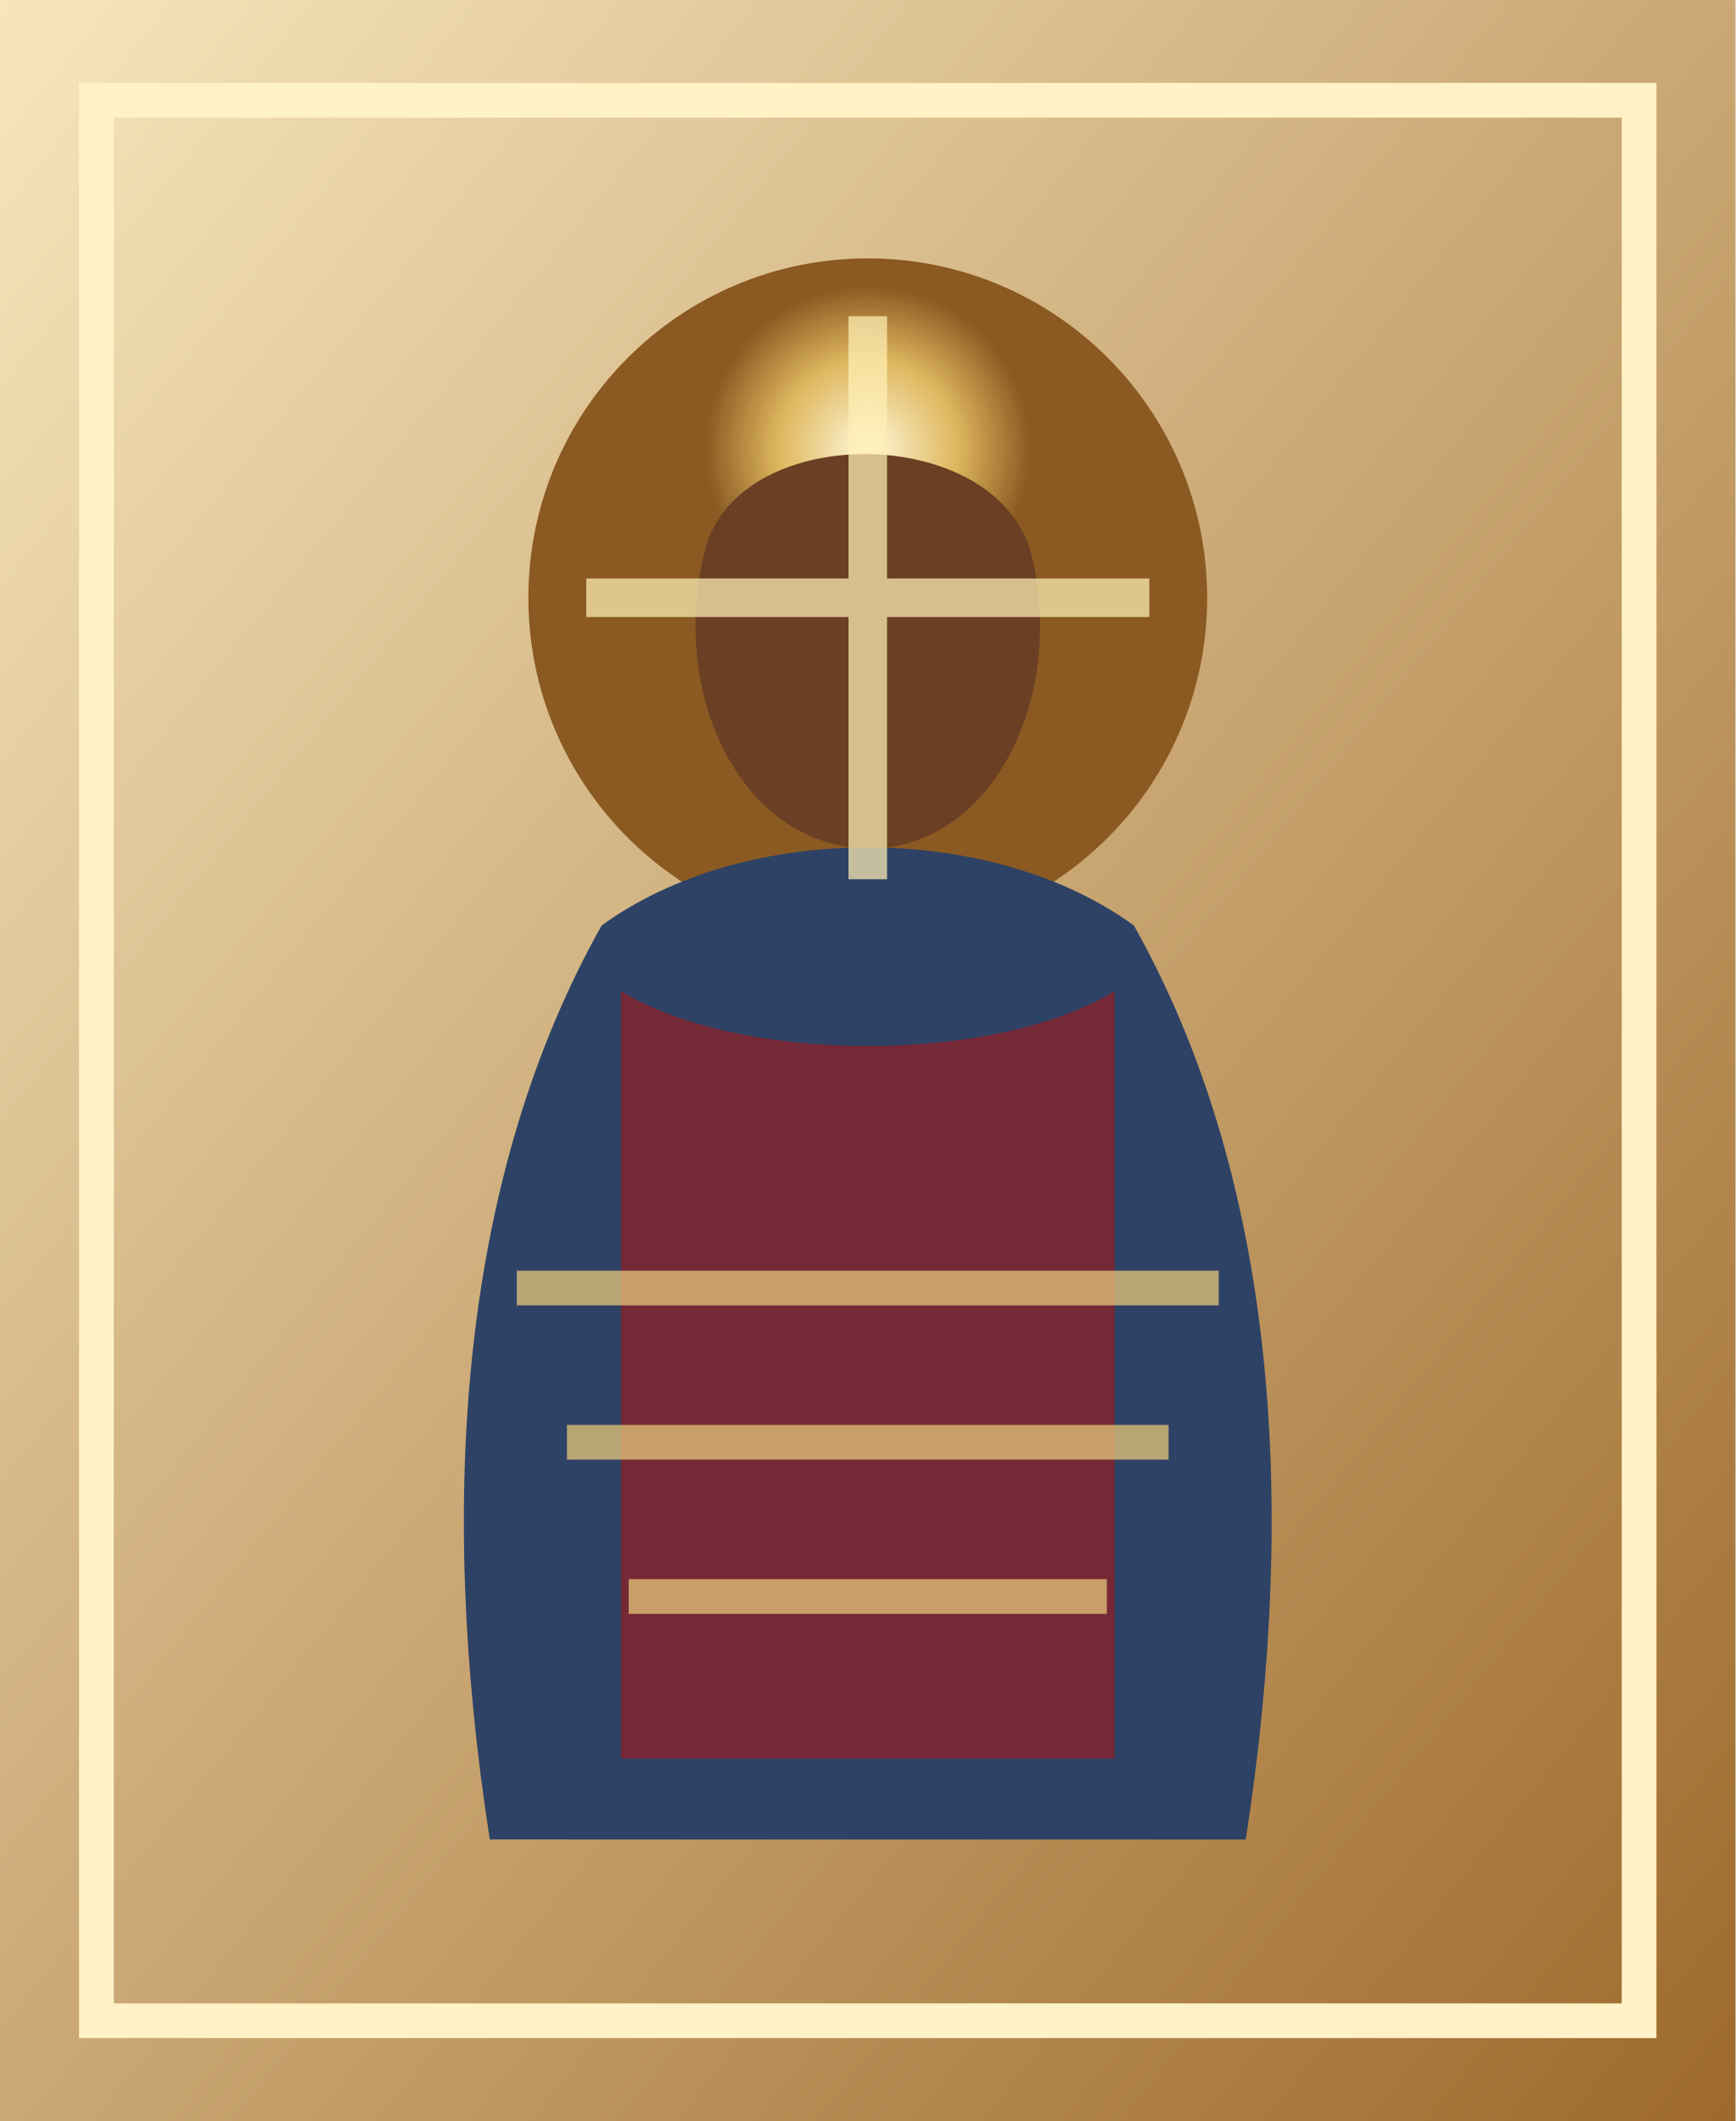
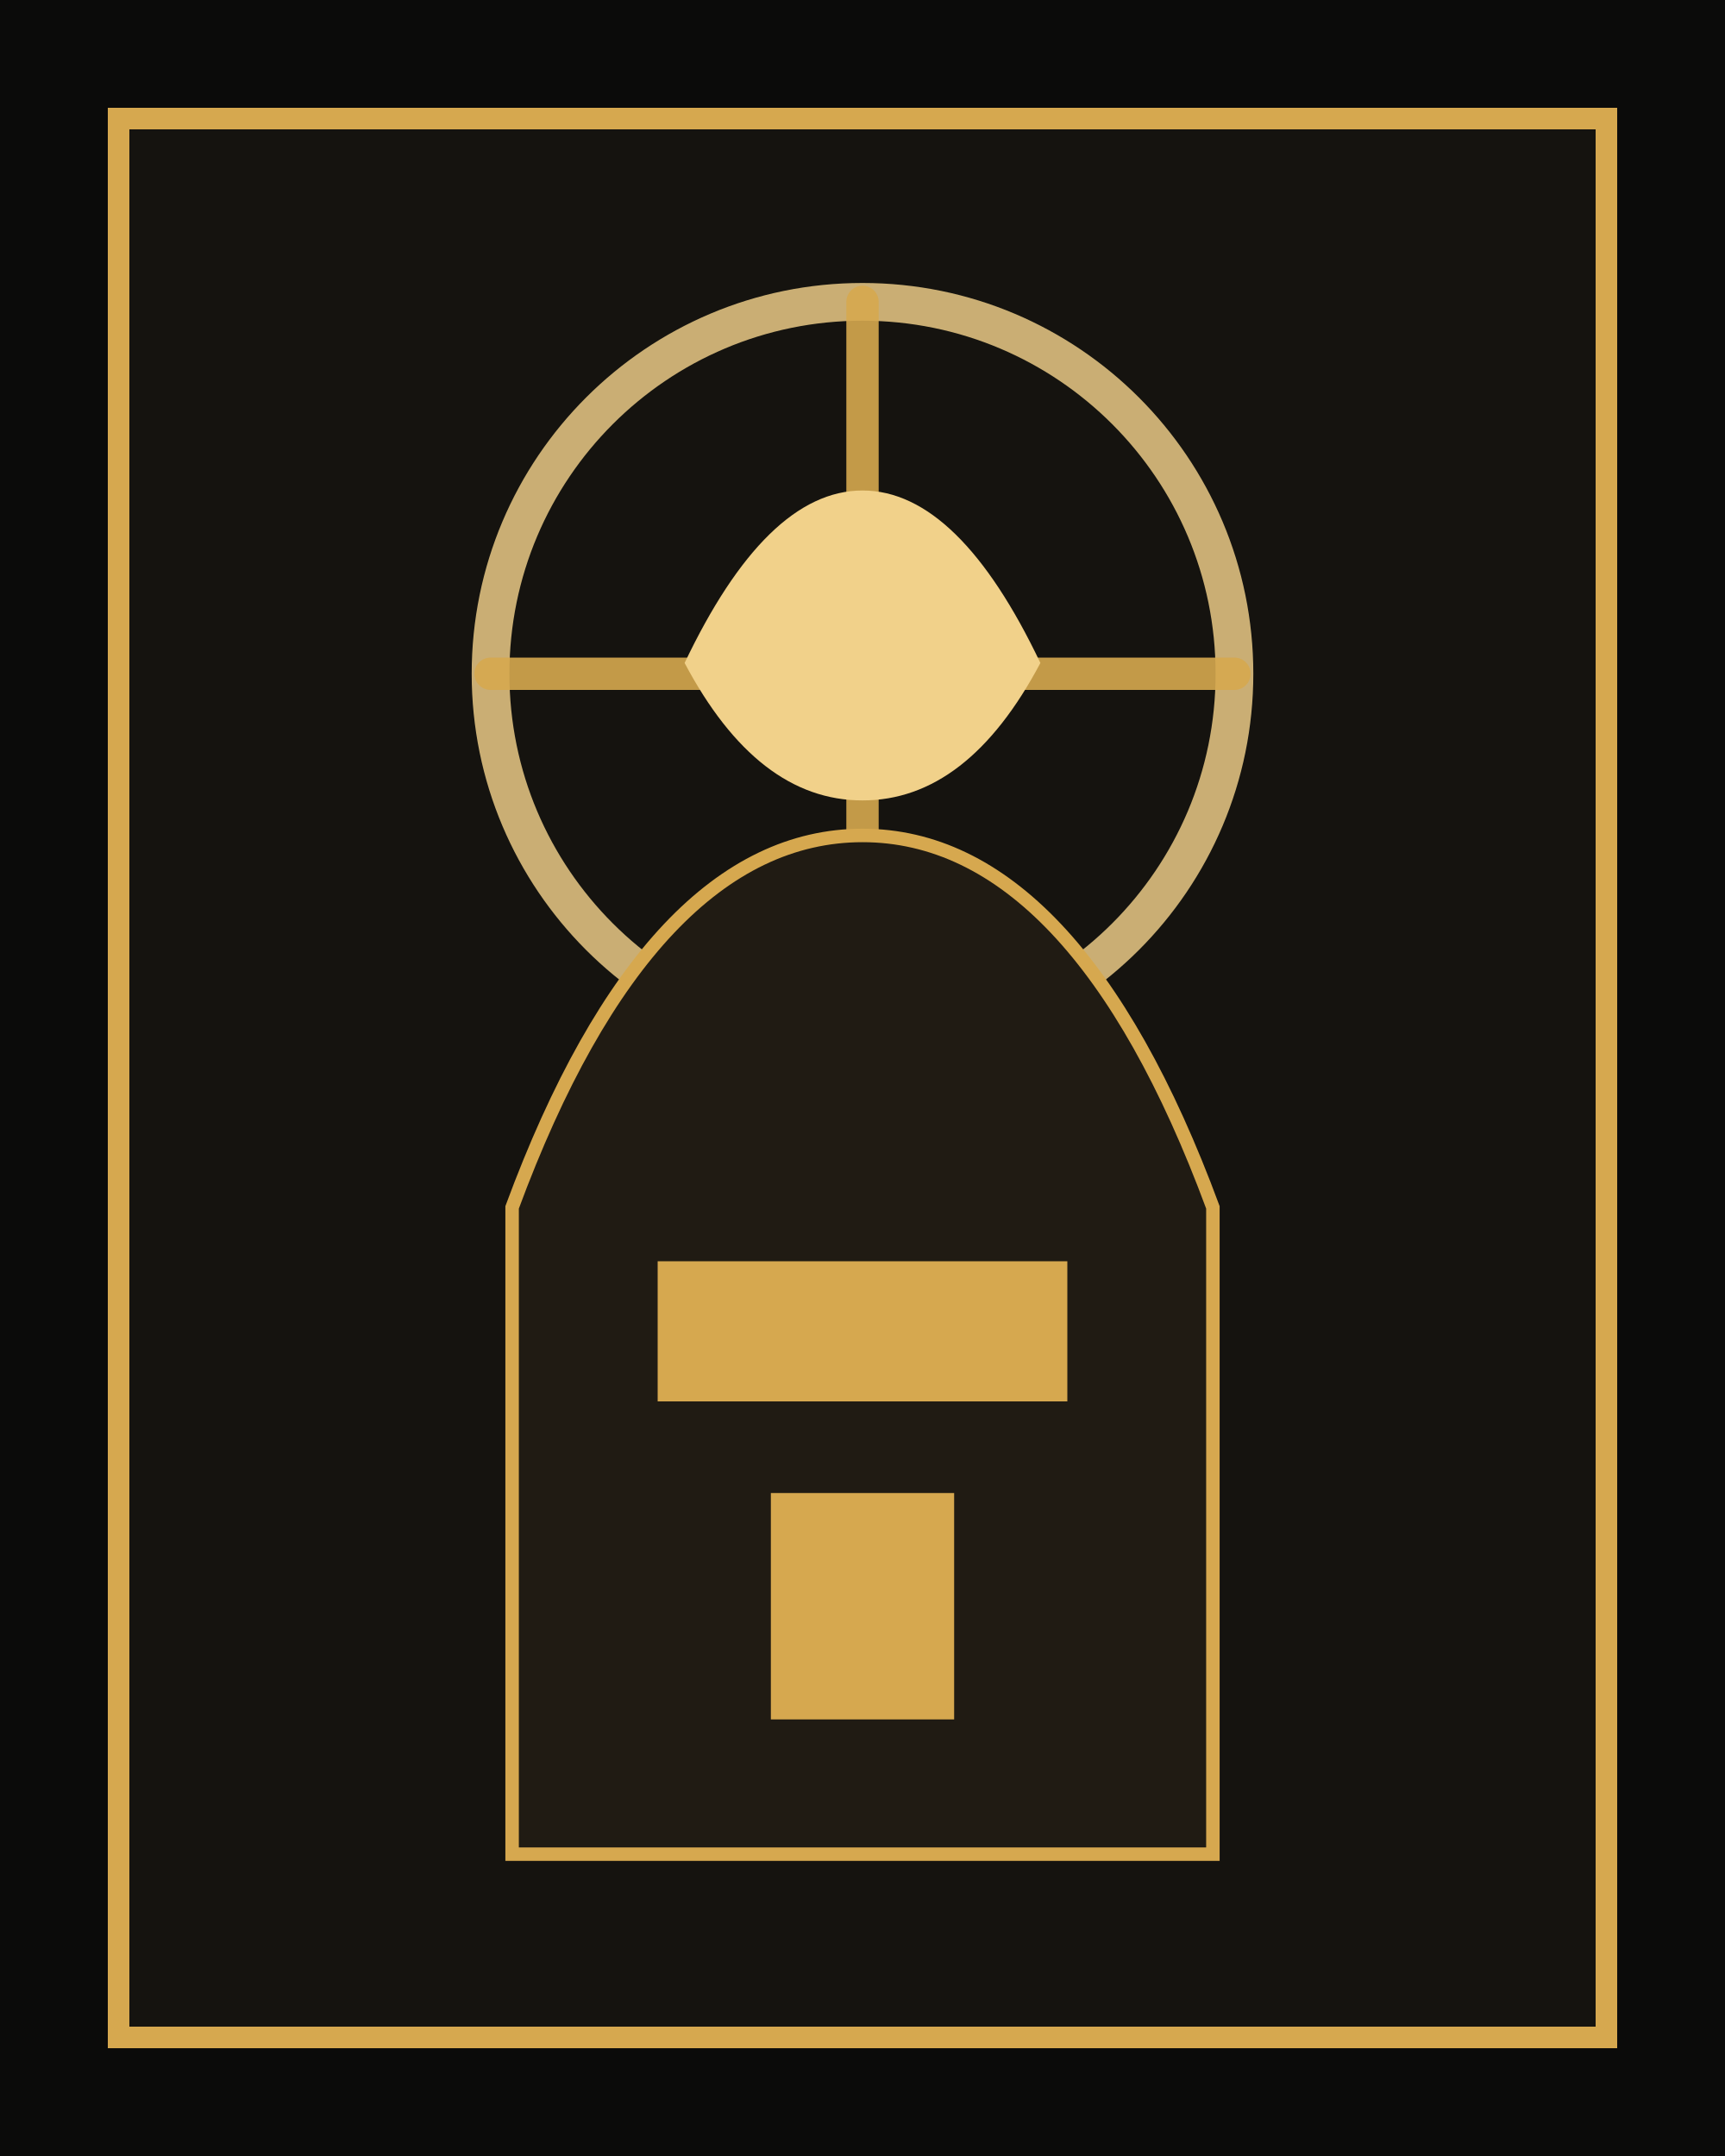
- <svg xmlns="http://www.w3.org/2000/svg" viewBox="0 0 900 1100" role="img" aria-label="Christ icon">
-   <defs>
-     <linearGradient id="bg" x1="0" y1="0" x2="1" y2="1">
-       <stop offset="0" stop-color="#f7e6bd" />
-       <stop offset="1" stop-color="#9d692b" />
-     </linearGradient>
-     <radialGradient id="halo" cx="50%" cy="28%" r="24%">
-       <stop offset="0" stop-color="#fff8d8" />
-       <stop offset=".55" stop-color="#dfb75f" />
-       <stop offset="1" stop-color="#8a5a22" />
-     </radialGradient>
-   </defs>
-   <rect width="900" height="1100" fill="url(#bg)" />
-   <rect x="50" y="52" width="800" height="996" fill="none" stroke="#fff2c7" stroke-width="18" />
-   <circle cx="450" cy="310" r="176" fill="url(#halo)" />
-   <path d="M365 288c14-70 152-70 170 0 18 76-22 152-84 152-64 0-104-76-86-152Z" fill="#6b3f24" />
-   <path d="M312 480c74-54 202-54 276 0 72 128 86 294 58 474H254c-28-180-14-346 58-474Z" fill="#2d4265" />
-   <path d="M322 514c62 38 194 38 256 0v398H322Z" fill="#7d2631" opacity=".9" />
-   <path d="M268 668h364M294 748h312M326 828h248" stroke="#e6c579" stroke-width="18" opacity=".75" />
-   <path d="M450 164v292M304 310h292" stroke="#fff0b6" stroke-width="20" opacity=".72" />
+ <svg xmlns="http://www.w3.org/2000/svg" viewBox="0 0 640 800" role="img">
+   <rect width="640" height="800" fill="#0B0B0A" />
+   <rect x="44" y="44" width="552" height="712" fill="#15130F" stroke="#D6A84F" stroke-width="8" />
+   <circle cx="320" cy="250" r="138" fill="none" stroke="#F1D18A" stroke-width="14" opacity=".82" />
+   <path d="M320 112v276M182 250h276" stroke="#D6A84F" stroke-width="12" stroke-linecap="round" opacity=".9" />
+   <path d="M190 448c34-92 78-138 130-138s96 46 130 138v240H190V448Z" fill="#201B13" stroke="#D6A84F" stroke-width="5" />
+   <path d="M244 468h152v52H244v-52Zm42 86h68v84h-68v-84Z" fill="#D6A84F" />
+   <path d="M254 246c20-42 42-64 66-64s46 22 66 64c-18 34-40 51-66 51s-48-17-66-51Z" fill="#F1D18A" />
</svg>
